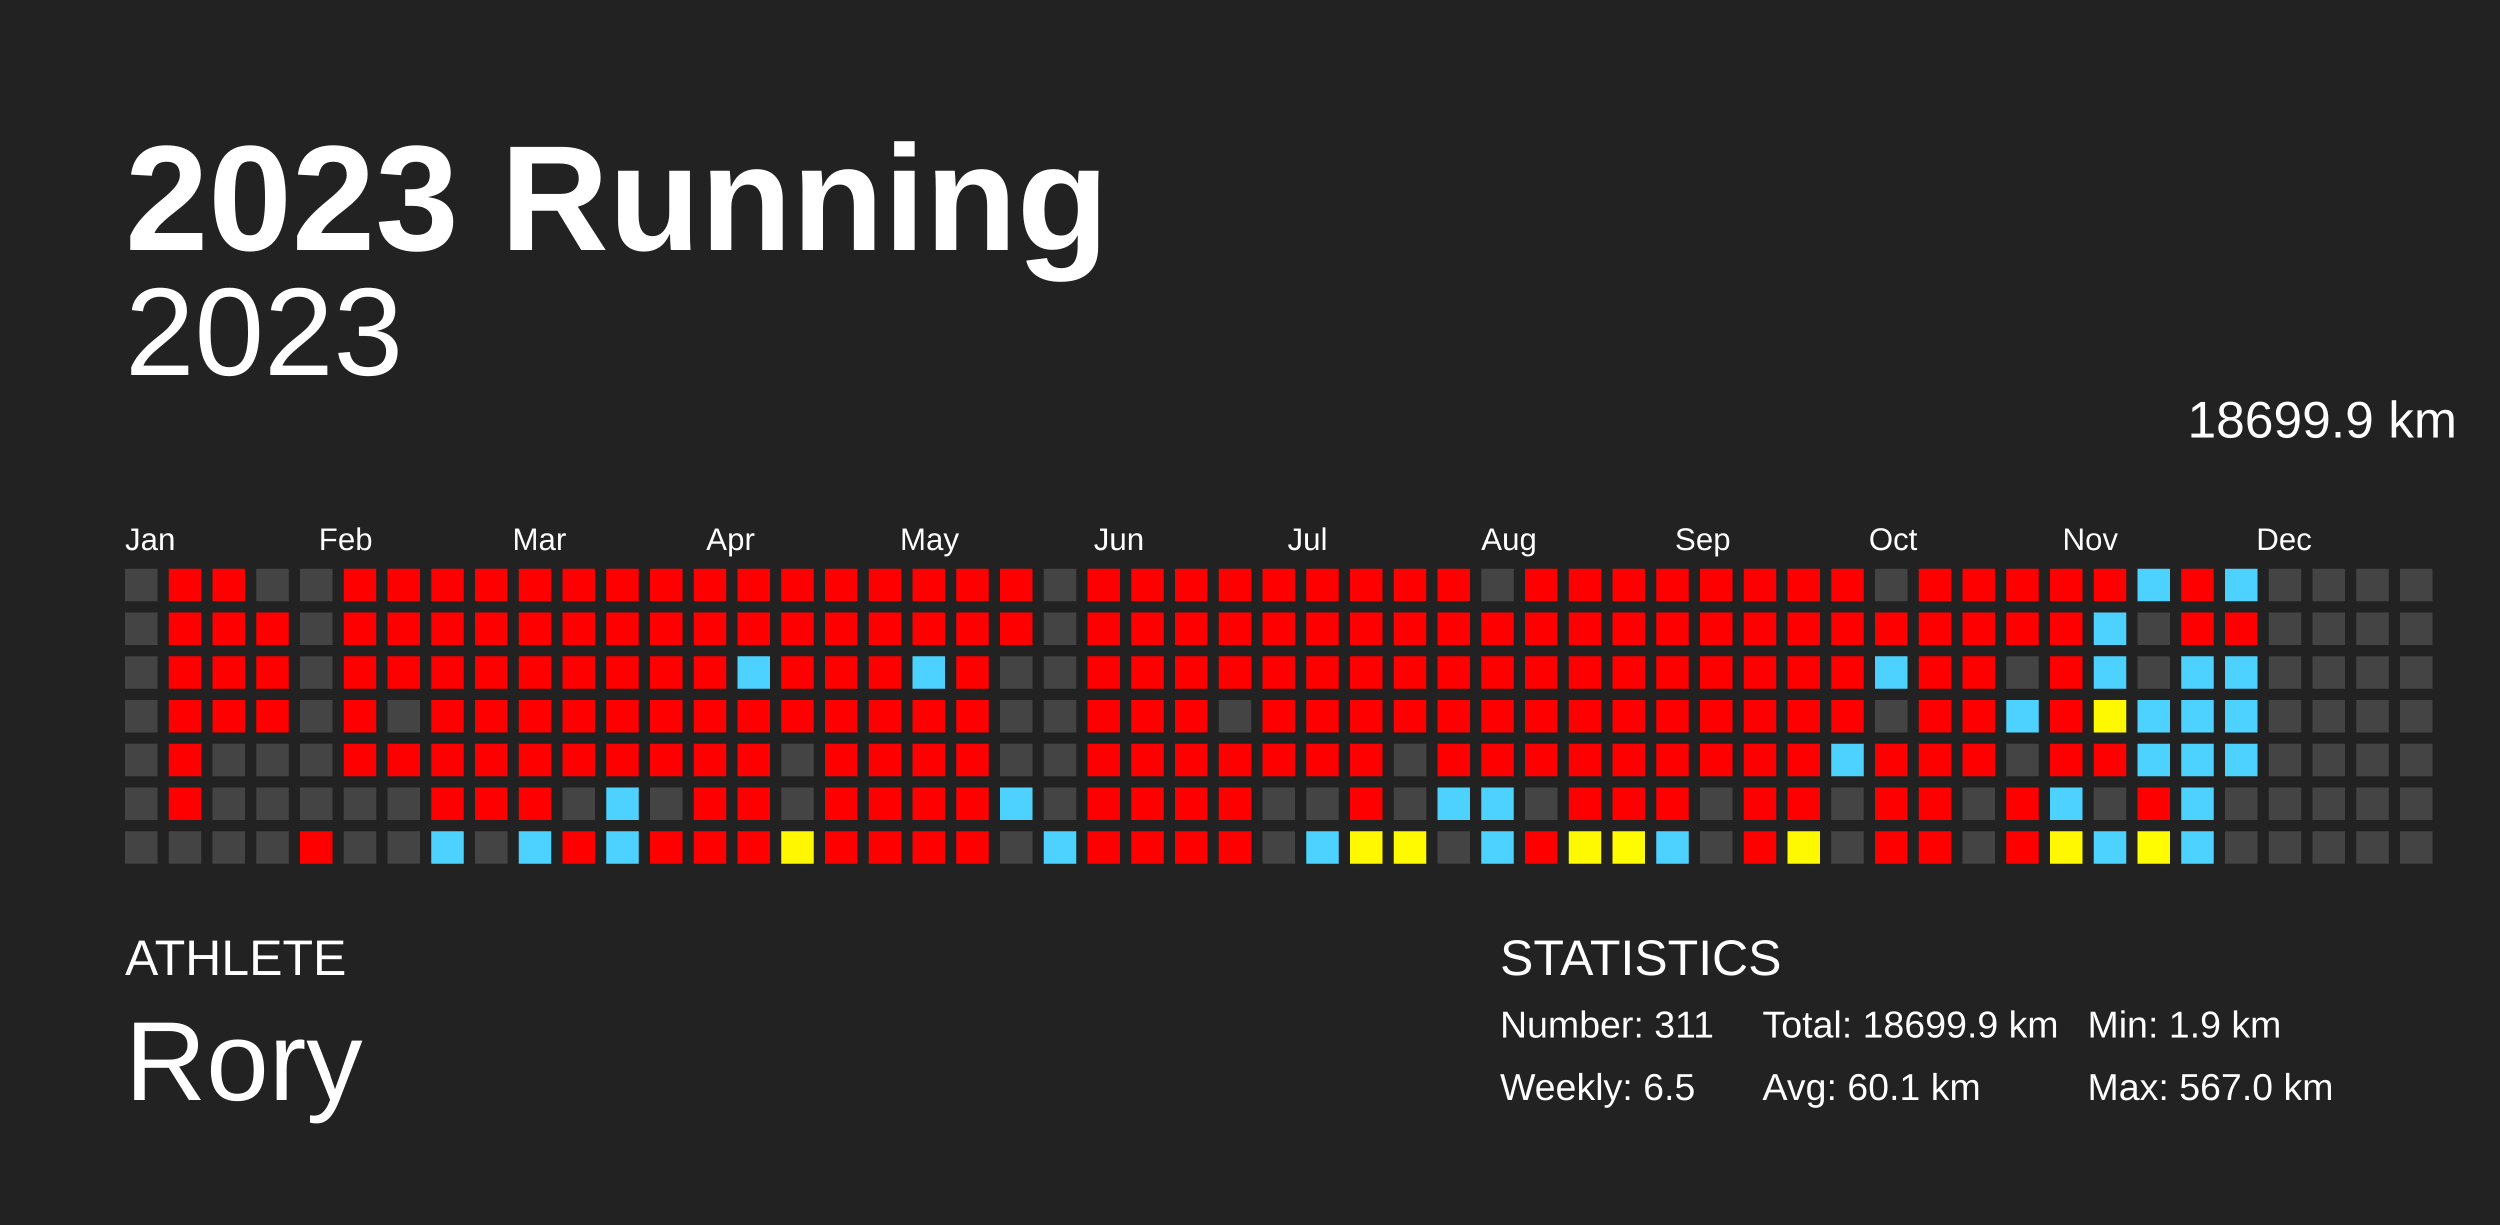
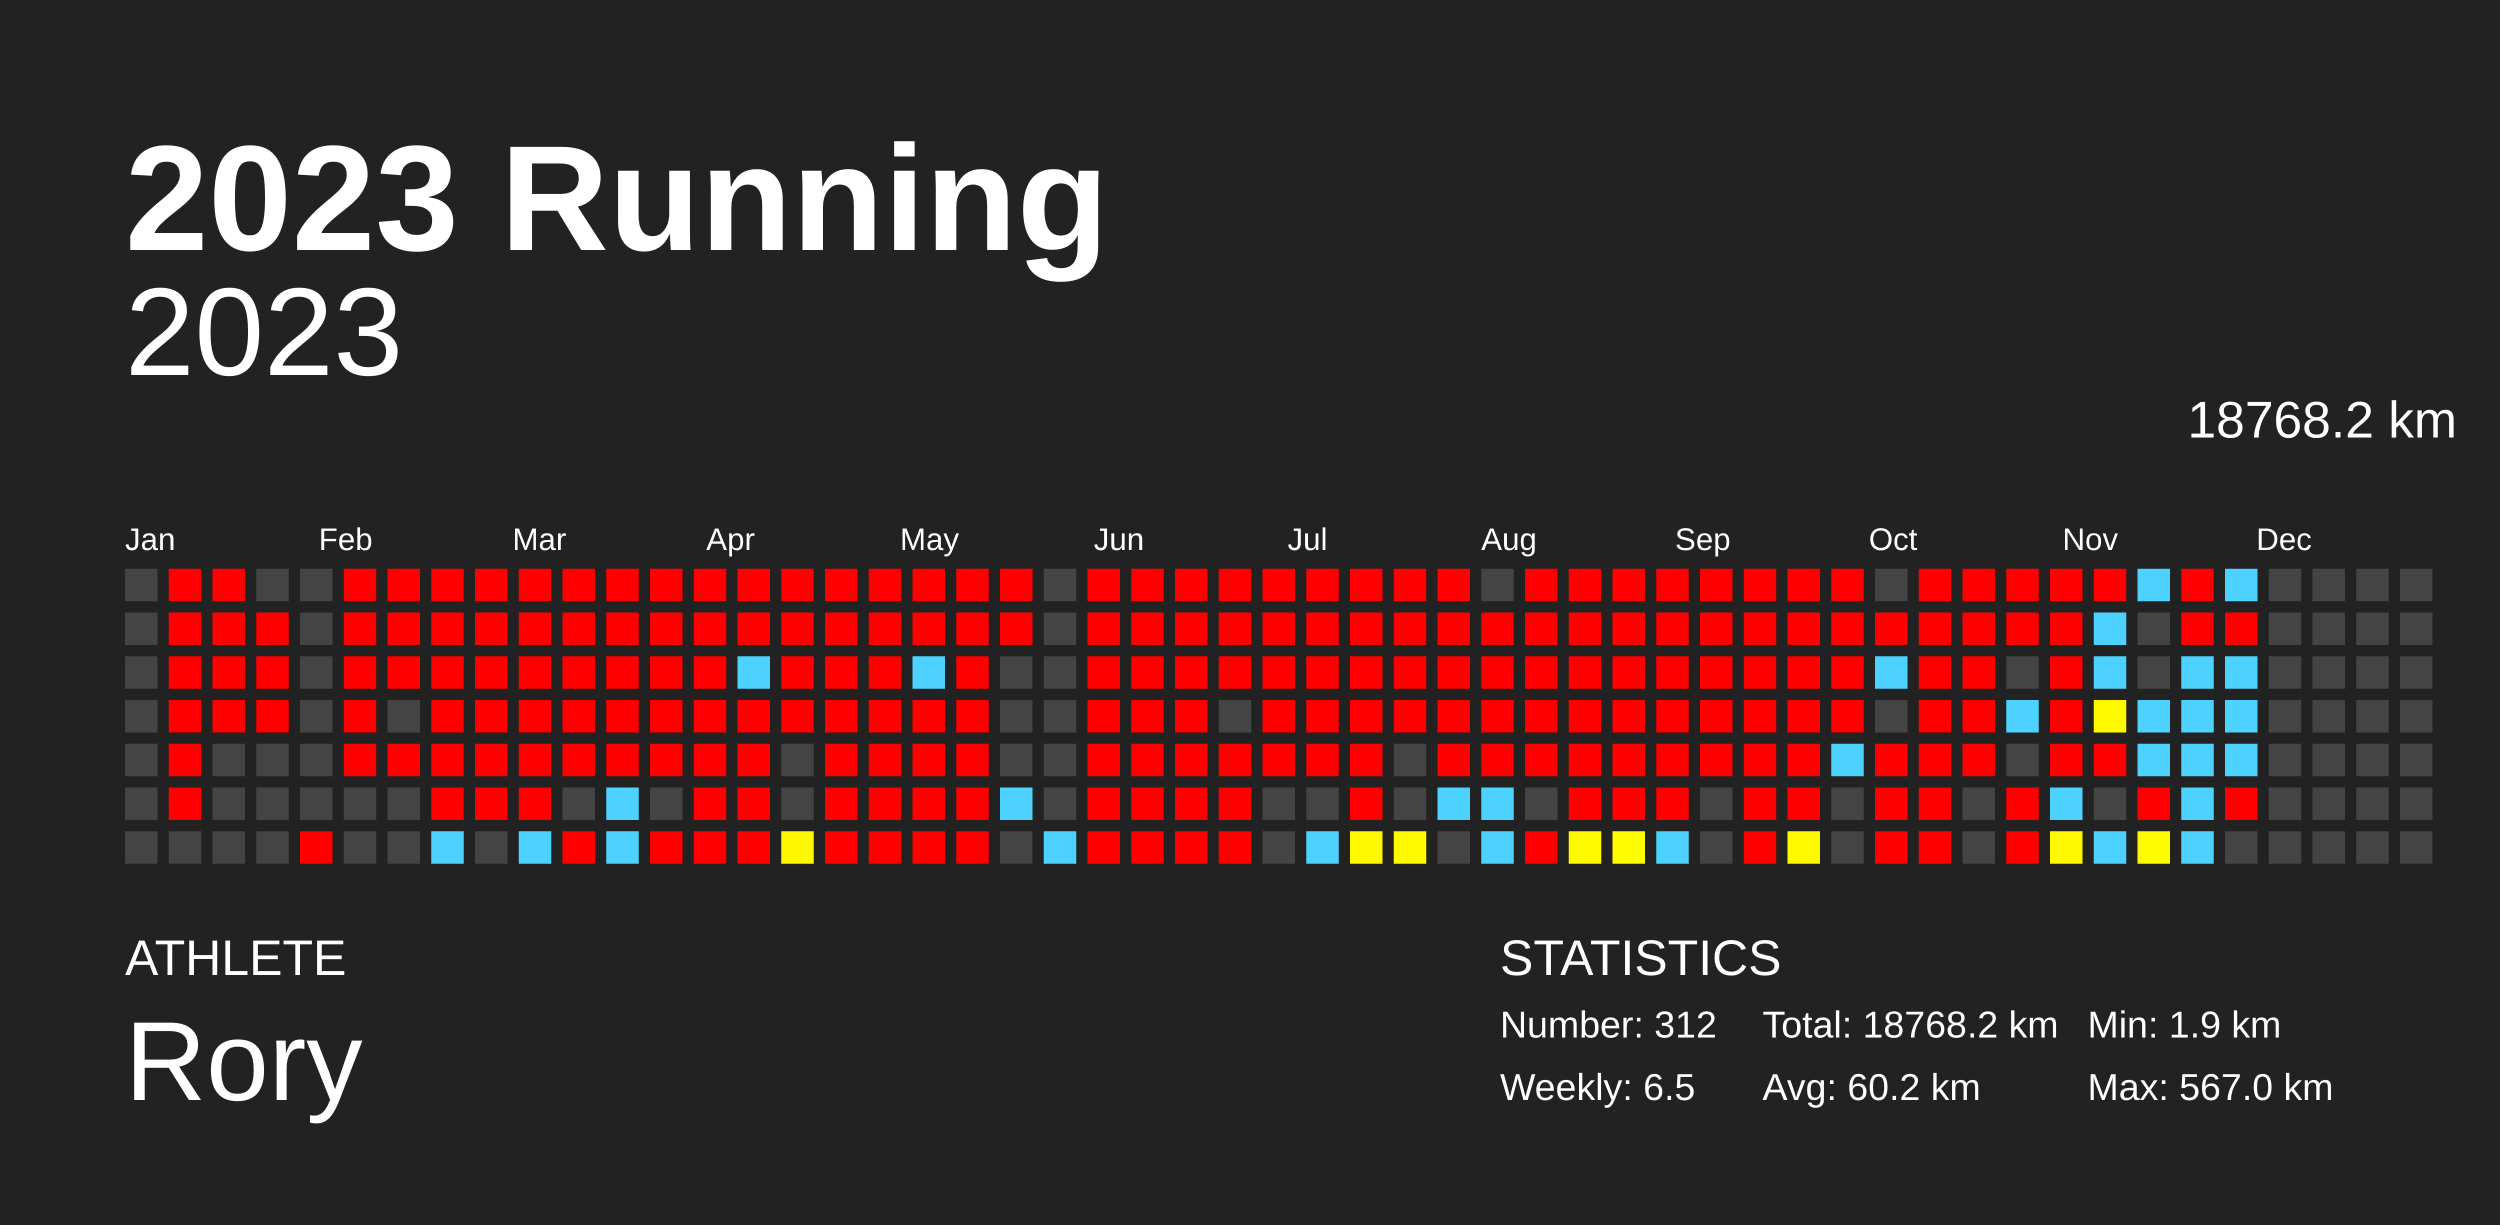
<svg xmlns="http://www.w3.org/2000/svg" baseProfile="full" height="98mm" version="1.1" viewBox="0,0,200,98" width="200mm">
  <defs />
  <rect fill="#222222" height="98" width="200" x="0" y="0" />
  <text fill="#FFFFFF" style="font-size:12px; font-family:Arial; font-weight:bold;" x="10" y="20">2023 Running</text>
  <text fill="#FFFFFF" style="font-size:4px; font-family:Arial" x="10" y="78">ATHLETE</text>
  <text fill="#FFFFFF" style="font-size:9px; font-family:Arial" x="10" y="88">Rory</text>
  <text fill="#FFFFFF" style="font-size:4px; font-family:Arial" x="120" y="78">STATISTICS</text>
-   <text fill="#FFFFFF" style="font-size:3px; font-family:Arial" x="120" y="83">Number: 311</text>
+   <text fill="#FFFFFF" style="font-size:3px; font-family:Arial" x="120" y="83">Number: 312</text>
  <text fill="#FFFFFF" style="font-size:3px; font-family:Arial" x="120" y="88">Weekly: 6.5</text>
-   <text fill="#FFFFFF" style="font-size:3px; font-family:Arial" x="141" y="83">Total: 18699.9 km</text>
-   <text fill="#FFFFFF" style="font-size:3px; font-family:Arial" x="141" y="88">Avg: 60.1 km</text>
+   <text fill="#FFFFFF" style="font-size:3px; font-family:Arial" x="141" y="83">Total: 18768.2 km</text>
+   <text fill="#FFFFFF" style="font-size:3px; font-family:Arial" x="141" y="88">Avg: 60.2 km</text>
  <text fill="#FFFFFF" style="font-size:3px; font-family:Arial" x="167" y="83">Min: 1.9 km</text>
  <text fill="#FFFFFF" style="font-size:3px; font-family:Arial" x="167" y="88">Max: 567.0 km</text>
  <text alignment-baseline="hanging" fill="#FFFFFF" style="font-size:10.0px; font-family:Arial;" x="10" y="30">2023</text>
-   <text alignment-baseline="hanging" fill="#FFFFFF" style="font-size:4.125px; font-family:Arial;" x="175" y="35">18699.9 km</text>
+   <text alignment-baseline="hanging" fill="#FFFFFF" style="font-size:4.125px; font-family:Arial;" x="175" y="35">18768.2 km</text>
  <text fill="#FFFFFF" style="font-size:2.5px; font-family:Arial" x="10.0" y="44">Jan</text>
  <text fill="#FFFFFF" style="font-size:2.5px; font-family:Arial" x="25.5" y="44">Feb</text>
  <text fill="#FFFFFF" style="font-size:2.5px; font-family:Arial" x="41.0" y="44">Mar</text>
  <text fill="#FFFFFF" style="font-size:2.5px; font-family:Arial" x="56.5" y="44">Apr</text>
  <text fill="#FFFFFF" style="font-size:2.5px; font-family:Arial" x="72.0" y="44">May</text>
  <text fill="#FFFFFF" style="font-size:2.5px; font-family:Arial" x="87.5" y="44">Jun</text>
  <text fill="#FFFFFF" style="font-size:2.5px; font-family:Arial" x="103.0" y="44">Jul</text>
  <text fill="#FFFFFF" style="font-size:2.5px; font-family:Arial" x="118.5" y="44">Aug</text>
  <text fill="#FFFFFF" style="font-size:2.5px; font-family:Arial" x="134.0" y="44">Sep</text>
  <text fill="#FFFFFF" style="font-size:2.5px; font-family:Arial" x="149.5" y="44">Oct</text>
  <text fill="#FFFFFF" style="font-size:2.5px; font-family:Arial" x="165.0" y="44">Nov</text>
  <text fill="#FFFFFF" style="font-size:2.5px; font-family:Arial" x="180.5" y="44">Dec</text>
  <rect fill="#444444" height="2.6" width="2.6" x="10.0" y="45.5" />
  <rect fill="#444444" height="2.6" width="2.6" x="10.0" y="49.0" />
  <rect fill="#444444" height="2.6" width="2.6" x="10.0" y="52.5" />
  <rect fill="#444444" height="2.6" width="2.6" x="10.0" y="56.0" />
  <rect fill="#444444" height="2.6" width="2.6" x="10.0" y="59.5" />
  <rect fill="#444444" height="2.6" width="2.6" x="10.0" y="63.0" />
  <rect fill="#444444" height="2.6" width="2.6" x="10.0" y="66.5" />
  <rect fill="red" height="2.6" width="2.6" x="13.5" y="45.5" />
  <rect fill="red" height="2.6" width="2.6" x="13.5" y="49.0" />
  <rect fill="red" height="2.6" width="2.6" x="13.5" y="52.5" />
  <rect fill="red" height="2.6" width="2.6" x="13.5" y="56.0" />
  <rect fill="red" height="2.6" width="2.6" x="13.5" y="59.5" />
  <rect fill="red" height="2.6" width="2.6" x="13.5" y="63.0" />
  <rect fill="#444444" height="2.6" width="2.6" x="13.5" y="66.5" />
  <rect fill="red" height="2.6" width="2.6" x="17.0" y="45.5" />
  <rect fill="red" height="2.6" width="2.6" x="17.0" y="49.0" />
  <rect fill="red" height="2.6" width="2.6" x="17.0" y="52.5" />
  <rect fill="red" height="2.6" width="2.6" x="17.0" y="56.0" />
  <rect fill="#444444" height="2.6" width="2.6" x="17.0" y="59.5" />
  <rect fill="#444444" height="2.6" width="2.6" x="17.0" y="63.0" />
  <rect fill="#444444" height="2.6" width="2.6" x="17.0" y="66.5" />
  <rect fill="#444444" height="2.6" width="2.6" x="20.5" y="45.5" />
  <rect fill="red" height="2.6" width="2.6" x="20.5" y="49.0" />
  <rect fill="red" height="2.6" width="2.6" x="20.5" y="52.5" />
  <rect fill="red" height="2.6" width="2.6" x="20.5" y="56.0" />
  <rect fill="#444444" height="2.6" width="2.6" x="20.5" y="59.5" />
  <rect fill="#444444" height="2.6" width="2.6" x="20.5" y="63.0" />
  <rect fill="#444444" height="2.6" width="2.6" x="20.5" y="66.5" />
  <rect fill="#444444" height="2.6" width="2.6" x="24.0" y="45.5" />
  <rect fill="#444444" height="2.6" width="2.6" x="24.0" y="49.0" />
  <rect fill="#444444" height="2.6" width="2.6" x="24.0" y="52.5" />
  <rect fill="#444444" height="2.6" width="2.6" x="24.0" y="56.0" />
  <rect fill="#444444" height="2.6" width="2.6" x="24.0" y="59.5" />
  <rect fill="#444444" height="2.6" width="2.6" x="24.0" y="63.0" />
  <rect fill="red" height="2.6" width="2.6" x="24.0" y="66.5" />
  <rect fill="red" height="2.6" width="2.6" x="27.5" y="45.5" />
  <rect fill="red" height="2.6" width="2.6" x="27.5" y="49.0" />
  <rect fill="red" height="2.6" width="2.6" x="27.5" y="52.5" />
  <rect fill="red" height="2.6" width="2.6" x="27.5" y="56.0" />
  <rect fill="red" height="2.6" width="2.6" x="27.5" y="59.5" />
  <rect fill="#444444" height="2.6" width="2.6" x="27.5" y="63.0" />
  <rect fill="#444444" height="2.6" width="2.6" x="27.5" y="66.5" />
  <rect fill="red" height="2.6" width="2.6" x="31.0" y="45.5" />
  <rect fill="red" height="2.6" width="2.6" x="31.0" y="49.0" />
  <rect fill="red" height="2.6" width="2.6" x="31.0" y="52.5" />
  <rect fill="#444444" height="2.6" width="2.6" x="31.0" y="56.0" />
  <rect fill="red" height="2.6" width="2.6" x="31.0" y="59.5" />
  <rect fill="#444444" height="2.6" width="2.6" x="31.0" y="63.0" />
  <rect fill="#444444" height="2.6" width="2.6" x="31.0" y="66.5" />
  <rect fill="red" height="2.6" width="2.6" x="34.5" y="45.5" />
  <rect fill="red" height="2.6" width="2.6" x="34.5" y="49.0" />
  <rect fill="red" height="2.6" width="2.6" x="34.5" y="52.5" />
  <rect fill="red" height="2.6" width="2.6" x="34.5" y="56.0" />
  <rect fill="red" height="2.6" width="2.6" x="34.5" y="59.5" />
  <rect fill="red" height="2.6" width="2.6" x="34.5" y="63.0" />
  <rect fill="#4dd2ff" height="2.6" width="2.6" x="34.5" y="66.5" />
  <rect fill="red" height="2.6" width="2.6" x="38.0" y="45.5" />
  <rect fill="red" height="2.6" width="2.6" x="38.0" y="49.0" />
  <rect fill="red" height="2.6" width="2.6" x="38.0" y="52.5" />
  <rect fill="red" height="2.6" width="2.6" x="38.0" y="56.0" />
  <rect fill="red" height="2.6" width="2.6" x="38.0" y="59.5" />
  <rect fill="red" height="2.6" width="2.6" x="38.0" y="63.0" />
  <rect fill="#444444" height="2.6" width="2.6" x="38.0" y="66.5" />
  <rect fill="red" height="2.6" width="2.6" x="41.5" y="45.5" />
  <rect fill="red" height="2.6" width="2.6" x="41.5" y="49.0" />
  <rect fill="red" height="2.6" width="2.6" x="41.5" y="52.5" />
  <rect fill="red" height="2.6" width="2.6" x="41.5" y="56.0" />
  <rect fill="red" height="2.6" width="2.6" x="41.5" y="59.5" />
  <rect fill="red" height="2.6" width="2.6" x="41.5" y="63.0" />
  <rect fill="#4dd2ff" height="2.6" width="2.6" x="41.5" y="66.5" />
  <rect fill="red" height="2.6" width="2.6" x="45.0" y="45.5" />
  <rect fill="red" height="2.6" width="2.6" x="45.0" y="49.0" />
  <rect fill="red" height="2.6" width="2.6" x="45.0" y="52.5" />
  <rect fill="red" height="2.6" width="2.6" x="45.0" y="56.0" />
  <rect fill="red" height="2.6" width="2.6" x="45.0" y="59.5" />
  <rect fill="#444444" height="2.6" width="2.6" x="45.0" y="63.0" />
  <rect fill="red" height="2.6" width="2.6" x="45.0" y="66.5" />
  <rect fill="red" height="2.6" width="2.6" x="48.5" y="45.5" />
  <rect fill="red" height="2.6" width="2.6" x="48.5" y="49.0" />
  <rect fill="red" height="2.6" width="2.6" x="48.5" y="52.5" />
  <rect fill="red" height="2.6" width="2.6" x="48.5" y="56.0" />
  <rect fill="red" height="2.6" width="2.6" x="48.5" y="59.5" />
  <rect fill="#4dd2ff" height="2.6" width="2.6" x="48.5" y="63.0" />
  <rect fill="#4dd2ff" height="2.6" width="2.6" x="48.5" y="66.5" />
  <rect fill="red" height="2.6" width="2.6" x="52.0" y="45.5" />
  <rect fill="red" height="2.6" width="2.6" x="52.0" y="49.0" />
  <rect fill="red" height="2.6" width="2.6" x="52.0" y="52.5" />
  <rect fill="red" height="2.6" width="2.6" x="52.0" y="56.0" />
  <rect fill="red" height="2.6" width="2.6" x="52.0" y="59.5" />
  <rect fill="#444444" height="2.6" width="2.6" x="52.0" y="63.0" />
  <rect fill="red" height="2.6" width="2.6" x="52.0" y="66.5" />
  <rect fill="red" height="2.6" width="2.6" x="55.5" y="45.5" />
  <rect fill="red" height="2.6" width="2.6" x="55.5" y="49.0" />
  <rect fill="red" height="2.6" width="2.6" x="55.5" y="52.5" />
  <rect fill="red" height="2.6" width="2.6" x="55.5" y="56.0" />
  <rect fill="red" height="2.6" width="2.6" x="55.5" y="59.5" />
  <rect fill="red" height="2.6" width="2.6" x="55.5" y="63.0" />
  <rect fill="red" height="2.6" width="2.6" x="55.5" y="66.5" />
  <rect fill="red" height="2.6" width="2.6" x="59.0" y="45.5" />
  <rect fill="red" height="2.6" width="2.6" x="59.0" y="49.0" />
  <rect fill="#4dd2ff" height="2.6" width="2.6" x="59.0" y="52.5" />
  <rect fill="red" height="2.6" width="2.6" x="59.0" y="56.0" />
  <rect fill="red" height="2.6" width="2.6" x="59.0" y="59.5" />
  <rect fill="red" height="2.6" width="2.6" x="59.0" y="63.0" />
  <rect fill="red" height="2.6" width="2.6" x="59.0" y="66.5" />
  <rect fill="red" height="2.6" width="2.6" x="62.5" y="45.5" />
  <rect fill="red" height="2.6" width="2.6" x="62.5" y="49.0" />
  <rect fill="red" height="2.6" width="2.6" x="62.5" y="52.5" />
  <rect fill="red" height="2.6" width="2.6" x="62.5" y="56.0" />
  <rect fill="#444444" height="2.6" width="2.6" x="62.5" y="59.5" />
  <rect fill="#444444" height="2.6" width="2.6" x="62.5" y="63.0" />
  <rect fill="#fff700" height="2.6" width="2.6" x="62.5" y="66.5" />
  <rect fill="red" height="2.6" width="2.6" x="66.0" y="45.5" />
  <rect fill="red" height="2.6" width="2.6" x="66.0" y="49.0" />
  <rect fill="red" height="2.6" width="2.6" x="66.0" y="52.5" />
  <rect fill="red" height="2.6" width="2.6" x="66.0" y="56.0" />
  <rect fill="red" height="2.6" width="2.6" x="66.0" y="59.5" />
  <rect fill="red" height="2.6" width="2.6" x="66.0" y="63.0" />
  <rect fill="red" height="2.6" width="2.6" x="66.0" y="66.5" />
  <rect fill="red" height="2.6" width="2.6" x="69.5" y="45.5" />
  <rect fill="red" height="2.6" width="2.6" x="69.5" y="49.0" />
  <rect fill="red" height="2.6" width="2.6" x="69.5" y="52.5" />
  <rect fill="red" height="2.6" width="2.6" x="69.5" y="56.0" />
  <rect fill="red" height="2.6" width="2.6" x="69.5" y="59.5" />
  <rect fill="red" height="2.6" width="2.6" x="69.5" y="63.0" />
  <rect fill="red" height="2.6" width="2.6" x="69.5" y="66.5" />
  <rect fill="red" height="2.6" width="2.6" x="73.0" y="45.5" />
  <rect fill="red" height="2.6" width="2.6" x="73.0" y="49.0" />
  <rect fill="#4dd2ff" height="2.6" width="2.6" x="73.0" y="52.5" />
  <rect fill="red" height="2.6" width="2.6" x="73.0" y="56.0" />
  <rect fill="red" height="2.6" width="2.6" x="73.0" y="59.5" />
  <rect fill="red" height="2.6" width="2.6" x="73.0" y="63.0" />
  <rect fill="red" height="2.6" width="2.6" x="73.0" y="66.5" />
  <rect fill="red" height="2.6" width="2.6" x="76.5" y="45.5" />
  <rect fill="red" height="2.6" width="2.6" x="76.5" y="49.0" />
  <rect fill="red" height="2.6" width="2.6" x="76.5" y="52.5" />
  <rect fill="red" height="2.6" width="2.6" x="76.5" y="56.0" />
  <rect fill="red" height="2.6" width="2.6" x="76.5" y="59.5" />
  <rect fill="red" height="2.6" width="2.6" x="76.5" y="63.0" />
  <rect fill="red" height="2.6" width="2.6" x="76.5" y="66.5" />
  <rect fill="red" height="2.6" width="2.6" x="80.0" y="45.5" />
  <rect fill="red" height="2.6" width="2.6" x="80.0" y="49.0" />
  <rect fill="#444444" height="2.6" width="2.6" x="80.0" y="52.5" />
  <rect fill="#444444" height="2.6" width="2.6" x="80.0" y="56.0" />
  <rect fill="#444444" height="2.6" width="2.6" x="80.0" y="59.5" />
  <rect fill="#4dd2ff" height="2.6" width="2.6" x="80.0" y="63.0" />
  <rect fill="#444444" height="2.6" width="2.6" x="80.0" y="66.5" />
  <rect fill="#444444" height="2.6" width="2.6" x="83.5" y="45.5" />
  <rect fill="#444444" height="2.6" width="2.6" x="83.5" y="49.0" />
  <rect fill="#444444" height="2.6" width="2.6" x="83.5" y="52.5" />
  <rect fill="#444444" height="2.6" width="2.6" x="83.5" y="56.0" />
  <rect fill="#444444" height="2.6" width="2.6" x="83.5" y="59.5" />
  <rect fill="#444444" height="2.6" width="2.6" x="83.5" y="63.0" />
  <rect fill="#4dd2ff" height="2.6" width="2.6" x="83.5" y="66.5" />
  <rect fill="red" height="2.6" width="2.6" x="87.0" y="45.5" />
  <rect fill="red" height="2.6" width="2.6" x="87.0" y="49.0" />
  <rect fill="red" height="2.6" width="2.6" x="87.0" y="52.5" />
  <rect fill="red" height="2.6" width="2.6" x="87.0" y="56.0" />
  <rect fill="red" height="2.6" width="2.6" x="87.0" y="59.5" />
  <rect fill="red" height="2.6" width="2.6" x="87.0" y="63.0" />
  <rect fill="red" height="2.6" width="2.6" x="87.0" y="66.5" />
  <rect fill="red" height="2.6" width="2.6" x="90.5" y="45.5" />
  <rect fill="red" height="2.6" width="2.6" x="90.5" y="49.0" />
  <rect fill="red" height="2.6" width="2.6" x="90.5" y="52.5" />
  <rect fill="red" height="2.6" width="2.6" x="90.5" y="56.0" />
  <rect fill="red" height="2.6" width="2.6" x="90.5" y="59.5" />
  <rect fill="red" height="2.6" width="2.6" x="90.5" y="63.0" />
  <rect fill="red" height="2.6" width="2.6" x="90.5" y="66.5" />
  <rect fill="red" height="2.6" width="2.6" x="94.0" y="45.5" />
  <rect fill="red" height="2.6" width="2.6" x="94.0" y="49.0" />
  <rect fill="red" height="2.6" width="2.6" x="94.0" y="52.5" />
  <rect fill="red" height="2.6" width="2.6" x="94.0" y="56.0" />
  <rect fill="red" height="2.6" width="2.6" x="94.0" y="59.5" />
  <rect fill="red" height="2.6" width="2.6" x="94.0" y="63.0" />
  <rect fill="red" height="2.6" width="2.6" x="94.0" y="66.5" />
  <rect fill="red" height="2.6" width="2.6" x="97.5" y="45.5" />
  <rect fill="red" height="2.6" width="2.6" x="97.5" y="49.0" />
  <rect fill="red" height="2.6" width="2.6" x="97.5" y="52.5" />
  <rect fill="#444444" height="2.6" width="2.6" x="97.5" y="56.0" />
  <rect fill="red" height="2.6" width="2.6" x="97.5" y="59.5" />
  <rect fill="red" height="2.6" width="2.6" x="97.5" y="63.0" />
  <rect fill="red" height="2.6" width="2.6" x="97.5" y="66.5" />
  <rect fill="red" height="2.6" width="2.6" x="101.0" y="45.5" />
  <rect fill="red" height="2.6" width="2.6" x="101.0" y="49.0" />
  <rect fill="red" height="2.6" width="2.6" x="101.0" y="52.5" />
  <rect fill="red" height="2.6" width="2.6" x="101.0" y="56.0" />
  <rect fill="red" height="2.6" width="2.6" x="101.0" y="59.5" />
  <rect fill="#444444" height="2.6" width="2.6" x="101.0" y="63.0" />
  <rect fill="#444444" height="2.6" width="2.6" x="101.0" y="66.5" />
  <rect fill="red" height="2.6" width="2.6" x="104.5" y="45.5" />
  <rect fill="red" height="2.6" width="2.6" x="104.5" y="49.0" />
  <rect fill="red" height="2.6" width="2.6" x="104.5" y="52.5" />
  <rect fill="red" height="2.6" width="2.6" x="104.5" y="56.0" />
  <rect fill="red" height="2.6" width="2.6" x="104.5" y="59.5" />
  <rect fill="#444444" height="2.6" width="2.6" x="104.5" y="63.0" />
  <rect fill="#4dd2ff" height="2.6" width="2.6" x="104.5" y="66.5" />
  <rect fill="red" height="2.6" width="2.6" x="108.0" y="45.5" />
  <rect fill="red" height="2.6" width="2.6" x="108.0" y="49.0" />
  <rect fill="red" height="2.6" width="2.6" x="108.0" y="52.5" />
  <rect fill="red" height="2.6" width="2.6" x="108.0" y="56.0" />
  <rect fill="red" height="2.6" width="2.6" x="108.0" y="59.5" />
  <rect fill="red" height="2.6" width="2.6" x="108.0" y="63.0" />
  <rect fill="#fff800" height="2.6" width="2.6" x="108.0" y="66.5" />
  <rect fill="red" height="2.6" width="2.6" x="111.5" y="45.5" />
  <rect fill="red" height="2.6" width="2.6" x="111.5" y="49.0" />
  <rect fill="red" height="2.6" width="2.6" x="111.5" y="52.5" />
  <rect fill="red" height="2.6" width="2.6" x="111.5" y="56.0" />
  <rect fill="#444444" height="2.6" width="2.6" x="111.5" y="59.5" />
  <rect fill="#444444" height="2.6" width="2.6" x="111.5" y="63.0" />
  <rect fill="#fffa00" height="2.6" width="2.6" x="111.5" y="66.5" />
  <rect fill="red" height="2.6" width="2.6" x="115.0" y="45.5" />
  <rect fill="red" height="2.6" width="2.6" x="115.0" y="49.0" />
  <rect fill="red" height="2.6" width="2.6" x="115.0" y="52.5" />
  <rect fill="red" height="2.6" width="2.6" x="115.0" y="56.0" />
  <rect fill="red" height="2.6" width="2.6" x="115.0" y="59.5" />
  <rect fill="#4dd2ff" height="2.6" width="2.6" x="115.0" y="63.0" />
  <rect fill="#444444" height="2.6" width="2.6" x="115.0" y="66.5" />
  <rect fill="#444444" height="2.6" width="2.6" x="118.5" y="45.5" />
  <rect fill="red" height="2.6" width="2.6" x="118.5" y="49.0" />
  <rect fill="red" height="2.6" width="2.6" x="118.5" y="52.5" />
  <rect fill="red" height="2.6" width="2.6" x="118.5" y="56.0" />
  <rect fill="red" height="2.6" width="2.6" x="118.5" y="59.5" />
  <rect fill="#4dd2ff" height="2.6" width="2.6" x="118.5" y="63.0" />
  <rect fill="#4dd2ff" height="2.6" width="2.6" x="118.5" y="66.5" />
  <rect fill="red" height="2.6" width="2.6" x="122.0" y="45.5" />
  <rect fill="red" height="2.6" width="2.6" x="122.0" y="49.0" />
  <rect fill="red" height="2.6" width="2.6" x="122.0" y="52.5" />
  <rect fill="red" height="2.6" width="2.6" x="122.0" y="56.0" />
  <rect fill="red" height="2.6" width="2.6" x="122.0" y="59.5" />
  <rect fill="#444444" height="2.6" width="2.6" x="122.0" y="63.0" />
  <rect fill="red" height="2.6" width="2.6" x="122.0" y="66.5" />
  <rect fill="red" height="2.6" width="2.6" x="125.5" y="45.5" />
  <rect fill="red" height="2.6" width="2.6" x="125.5" y="49.0" />
  <rect fill="red" height="2.6" width="2.6" x="125.5" y="52.5" />
  <rect fill="red" height="2.6" width="2.6" x="125.5" y="56.0" />
  <rect fill="red" height="2.6" width="2.6" x="125.5" y="59.5" />
  <rect fill="red" height="2.6" width="2.6" x="125.5" y="63.0" />
  <rect fill="#fff900" height="2.6" width="2.6" x="125.5" y="66.5" />
  <rect fill="red" height="2.6" width="2.6" x="129.0" y="45.5" />
  <rect fill="red" height="2.6" width="2.6" x="129.0" y="49.0" />
  <rect fill="red" height="2.6" width="2.6" x="129.0" y="52.5" />
  <rect fill="red" height="2.6" width="2.6" x="129.0" y="56.0" />
  <rect fill="red" height="2.6" width="2.6" x="129.0" y="59.5" />
  <rect fill="red" height="2.6" width="2.6" x="129.0" y="63.0" />
  <rect fill="#fffb00" height="2.6" width="2.6" x="129.0" y="66.5" />
  <rect fill="red" height="2.6" width="2.6" x="132.5" y="45.5" />
  <rect fill="red" height="2.6" width="2.6" x="132.5" y="49.0" />
  <rect fill="red" height="2.6" width="2.6" x="132.5" y="52.5" />
  <rect fill="red" height="2.6" width="2.6" x="132.5" y="56.0" />
  <rect fill="red" height="2.6" width="2.6" x="132.5" y="59.5" />
  <rect fill="red" height="2.6" width="2.6" x="132.5" y="63.0" />
  <rect fill="#4dd2ff" height="2.6" width="2.6" x="132.5" y="66.5" />
  <rect fill="red" height="2.6" width="2.6" x="136.0" y="45.5" />
  <rect fill="red" height="2.6" width="2.6" x="136.0" y="49.0" />
  <rect fill="red" height="2.6" width="2.6" x="136.0" y="52.5" />
  <rect fill="red" height="2.6" width="2.6" x="136.0" y="56.0" />
  <rect fill="red" height="2.6" width="2.6" x="136.0" y="59.5" />
  <rect fill="#444444" height="2.6" width="2.6" x="136.0" y="63.0" />
  <rect fill="#444444" height="2.6" width="2.6" x="136.0" y="66.5" />
  <rect fill="red" height="2.6" width="2.6" x="139.5" y="45.5" />
  <rect fill="red" height="2.6" width="2.6" x="139.5" y="49.0" />
  <rect fill="red" height="2.6" width="2.6" x="139.5" y="52.5" />
  <rect fill="red" height="2.6" width="2.6" x="139.5" y="56.0" />
  <rect fill="red" height="2.6" width="2.6" x="139.5" y="59.5" />
  <rect fill="red" height="2.6" width="2.6" x="139.5" y="63.0" />
  <rect fill="red" height="2.6" width="2.6" x="139.5" y="66.5" />
  <rect fill="red" height="2.6" width="2.6" x="143.0" y="45.5" />
  <rect fill="red" height="2.6" width="2.6" x="143.0" y="49.0" />
  <rect fill="red" height="2.6" width="2.6" x="143.0" y="52.5" />
  <rect fill="red" height="2.6" width="2.6" x="143.0" y="56.0" />
  <rect fill="red" height="2.6" width="2.6" x="143.0" y="59.5" />
  <rect fill="red" height="2.6" width="2.6" x="143.0" y="63.0" />
  <rect fill="#fff900" height="2.6" width="2.6" x="143.0" y="66.5" />
  <rect fill="red" height="2.6" width="2.6" x="146.5" y="45.5" />
  <rect fill="red" height="2.6" width="2.6" x="146.5" y="49.0" />
  <rect fill="red" height="2.6" width="2.6" x="146.5" y="52.5" />
  <rect fill="red" height="2.6" width="2.6" x="146.5" y="56.0" />
  <rect fill="#4dd2ff" height="2.6" width="2.6" x="146.5" y="59.5" />
  <rect fill="#444444" height="2.6" width="2.6" x="146.5" y="63.0" />
  <rect fill="#444444" height="2.6" width="2.6" x="146.5" y="66.5" />
  <rect fill="#444444" height="2.6" width="2.6" x="150.0" y="45.5" />
  <rect fill="red" height="2.6" width="2.6" x="150.0" y="49.0" />
  <rect fill="#4dd2ff" height="2.6" width="2.6" x="150.0" y="52.5" />
  <rect fill="#444444" height="2.6" width="2.6" x="150.0" y="56.0" />
  <rect fill="red" height="2.6" width="2.6" x="150.0" y="59.5" />
  <rect fill="red" height="2.6" width="2.6" x="150.0" y="63.0" />
  <rect fill="red" height="2.6" width="2.6" x="150.0" y="66.5" />
  <rect fill="red" height="2.6" width="2.6" x="153.5" y="45.5" />
  <rect fill="red" height="2.6" width="2.6" x="153.5" y="49.0" />
  <rect fill="red" height="2.6" width="2.6" x="153.5" y="52.5" />
  <rect fill="red" height="2.6" width="2.6" x="153.5" y="56.0" />
  <rect fill="red" height="2.6" width="2.6" x="153.5" y="59.5" />
  <rect fill="red" height="2.6" width="2.6" x="153.5" y="63.0" />
  <rect fill="red" height="2.6" width="2.6" x="153.5" y="66.5" />
  <rect fill="red" height="2.6" width="2.6" x="157.0" y="45.5" />
  <rect fill="red" height="2.6" width="2.6" x="157.0" y="49.0" />
  <rect fill="red" height="2.6" width="2.6" x="157.0" y="52.5" />
  <rect fill="red" height="2.6" width="2.6" x="157.0" y="56.0" />
  <rect fill="red" height="2.6" width="2.6" x="157.0" y="59.5" />
  <rect fill="#444444" height="2.6" width="2.6" x="157.0" y="63.0" />
  <rect fill="#444444" height="2.6" width="2.6" x="157.0" y="66.5" />
  <rect fill="red" height="2.6" width="2.6" x="160.5" y="45.5" />
  <rect fill="red" height="2.6" width="2.6" x="160.5" y="49.0" />
  <rect fill="#444444" height="2.6" width="2.6" x="160.5" y="52.5" />
  <rect fill="#4dd2ff" height="2.6" width="2.6" x="160.5" y="56.0" />
  <rect fill="#444444" height="2.6" width="2.6" x="160.5" y="59.5" />
  <rect fill="red" height="2.6" width="2.6" x="160.5" y="63.0" />
  <rect fill="red" height="2.6" width="2.6" x="160.5" y="66.5" />
  <rect fill="red" height="2.6" width="2.6" x="164.0" y="45.5" />
  <rect fill="red" height="2.6" width="2.6" x="164.0" y="49.0" />
  <rect fill="red" height="2.6" width="2.6" x="164.0" y="52.5" />
  <rect fill="red" height="2.6" width="2.6" x="164.0" y="56.0" />
  <rect fill="red" height="2.6" width="2.6" x="164.0" y="59.5" />
  <rect fill="#4dd2ff" height="2.6" width="2.6" x="164.0" y="63.0" />
  <rect fill="#fff800" height="2.6" width="2.6" x="164.0" y="66.5" />
  <rect fill="red" height="2.6" width="2.6" x="167.5" y="45.5" />
  <rect fill="#4dd2ff" height="2.6" width="2.6" x="167.5" y="49.0" />
  <rect fill="#4dd2ff" height="2.6" width="2.6" x="167.5" y="52.5" />
  <rect fill="#fff900" height="2.6" width="2.6" x="167.5" y="56.0" />
  <rect fill="red" height="2.6" width="2.6" x="167.5" y="59.5" />
  <rect fill="#444444" height="2.6" width="2.6" x="167.5" y="63.0" />
  <rect fill="#4dd2ff" height="2.6" width="2.6" x="167.5" y="66.5" />
  <rect fill="#4dd2ff" height="2.6" width="2.6" x="171.0" y="45.5" />
  <rect fill="#444444" height="2.6" width="2.6" x="171.0" y="49.0" />
  <rect fill="#444444" height="2.6" width="2.6" x="171.0" y="52.5" />
  <rect fill="#4dd2ff" height="2.6" width="2.6" x="171.0" y="56.0" />
  <rect fill="#4dd2ff" height="2.6" width="2.6" x="171.0" y="59.5" />
  <rect fill="red" height="2.6" width="2.6" x="171.0" y="63.0" />
  <rect fill="#fffb00" height="2.6" width="2.6" x="171.0" y="66.5" />
  <rect fill="red" height="2.6" width="2.6" x="174.5" y="45.5" />
  <rect fill="red" height="2.6" width="2.6" x="174.5" y="49.0" />
  <rect fill="#4dd2ff" height="2.6" width="2.6" x="174.5" y="52.5" />
  <rect fill="#4dd2ff" height="2.6" width="2.6" x="174.5" y="56.0" />
  <rect fill="#4dd2ff" height="2.6" width="2.6" x="174.5" y="59.5" />
  <rect fill="#4dd2ff" height="2.6" width="2.6" x="174.5" y="63.0" />
  <rect fill="#4dd2ff" height="2.6" width="2.6" x="174.5" y="66.5" />
  <rect fill="#4dd2ff" height="2.6" width="2.6" x="178.0" y="45.5" />
  <rect fill="red" height="2.6" width="2.6" x="178.0" y="49.0" />
  <rect fill="#4dd2ff" height="2.6" width="2.6" x="178.0" y="52.5" />
  <rect fill="#4dd2ff" height="2.6" width="2.6" x="178.0" y="56.0" />
  <rect fill="#4dd2ff" height="2.6" width="2.6" x="178.0" y="59.5" />
-   <rect fill="#444444" height="2.6" width="2.6" x="178.0" y="63.0" />
+   <rect fill="red" height="2.6" width="2.6" x="178.0" y="63.0" />
  <rect fill="#444444" height="2.6" width="2.6" x="178.0" y="66.5" />
  <rect fill="#444444" height="2.6" width="2.6" x="181.5" y="45.5" />
  <rect fill="#444444" height="2.6" width="2.6" x="181.5" y="49.0" />
  <rect fill="#444444" height="2.6" width="2.6" x="181.5" y="52.5" />
  <rect fill="#444444" height="2.6" width="2.6" x="181.5" y="56.0" />
  <rect fill="#444444" height="2.6" width="2.6" x="181.5" y="59.5" />
  <rect fill="#444444" height="2.6" width="2.6" x="181.5" y="63.0" />
  <rect fill="#444444" height="2.6" width="2.6" x="181.5" y="66.5" />
  <rect fill="#444444" height="2.6" width="2.6" x="185.0" y="45.5" />
  <rect fill="#444444" height="2.6" width="2.6" x="185.0" y="49.0" />
  <rect fill="#444444" height="2.6" width="2.6" x="185.0" y="52.5" />
  <rect fill="#444444" height="2.6" width="2.6" x="185.0" y="56.0" />
  <rect fill="#444444" height="2.6" width="2.6" x="185.0" y="59.5" />
  <rect fill="#444444" height="2.6" width="2.6" x="185.0" y="63.0" />
  <rect fill="#444444" height="2.6" width="2.6" x="185.0" y="66.5" />
  <rect fill="#444444" height="2.6" width="2.6" x="188.5" y="45.5" />
  <rect fill="#444444" height="2.6" width="2.6" x="188.5" y="49.0" />
  <rect fill="#444444" height="2.6" width="2.6" x="188.5" y="52.5" />
  <rect fill="#444444" height="2.6" width="2.6" x="188.5" y="56.0" />
  <rect fill="#444444" height="2.6" width="2.6" x="188.5" y="59.5" />
  <rect fill="#444444" height="2.6" width="2.6" x="188.5" y="63.0" />
  <rect fill="#444444" height="2.6" width="2.6" x="188.5" y="66.5" />
  <rect fill="#444444" height="2.6" width="2.6" x="192.0" y="45.5" />
  <rect fill="#444444" height="2.6" width="2.6" x="192.0" y="49.0" />
  <rect fill="#444444" height="2.6" width="2.6" x="192.0" y="52.5" />
  <rect fill="#444444" height="2.6" width="2.6" x="192.0" y="56.0" />
  <rect fill="#444444" height="2.6" width="2.6" x="192.0" y="59.5" />
  <rect fill="#444444" height="2.6" width="2.6" x="192.0" y="63.0" />
  <rect fill="#444444" height="2.6" width="2.6" x="192.0" y="66.5" />
</svg>
